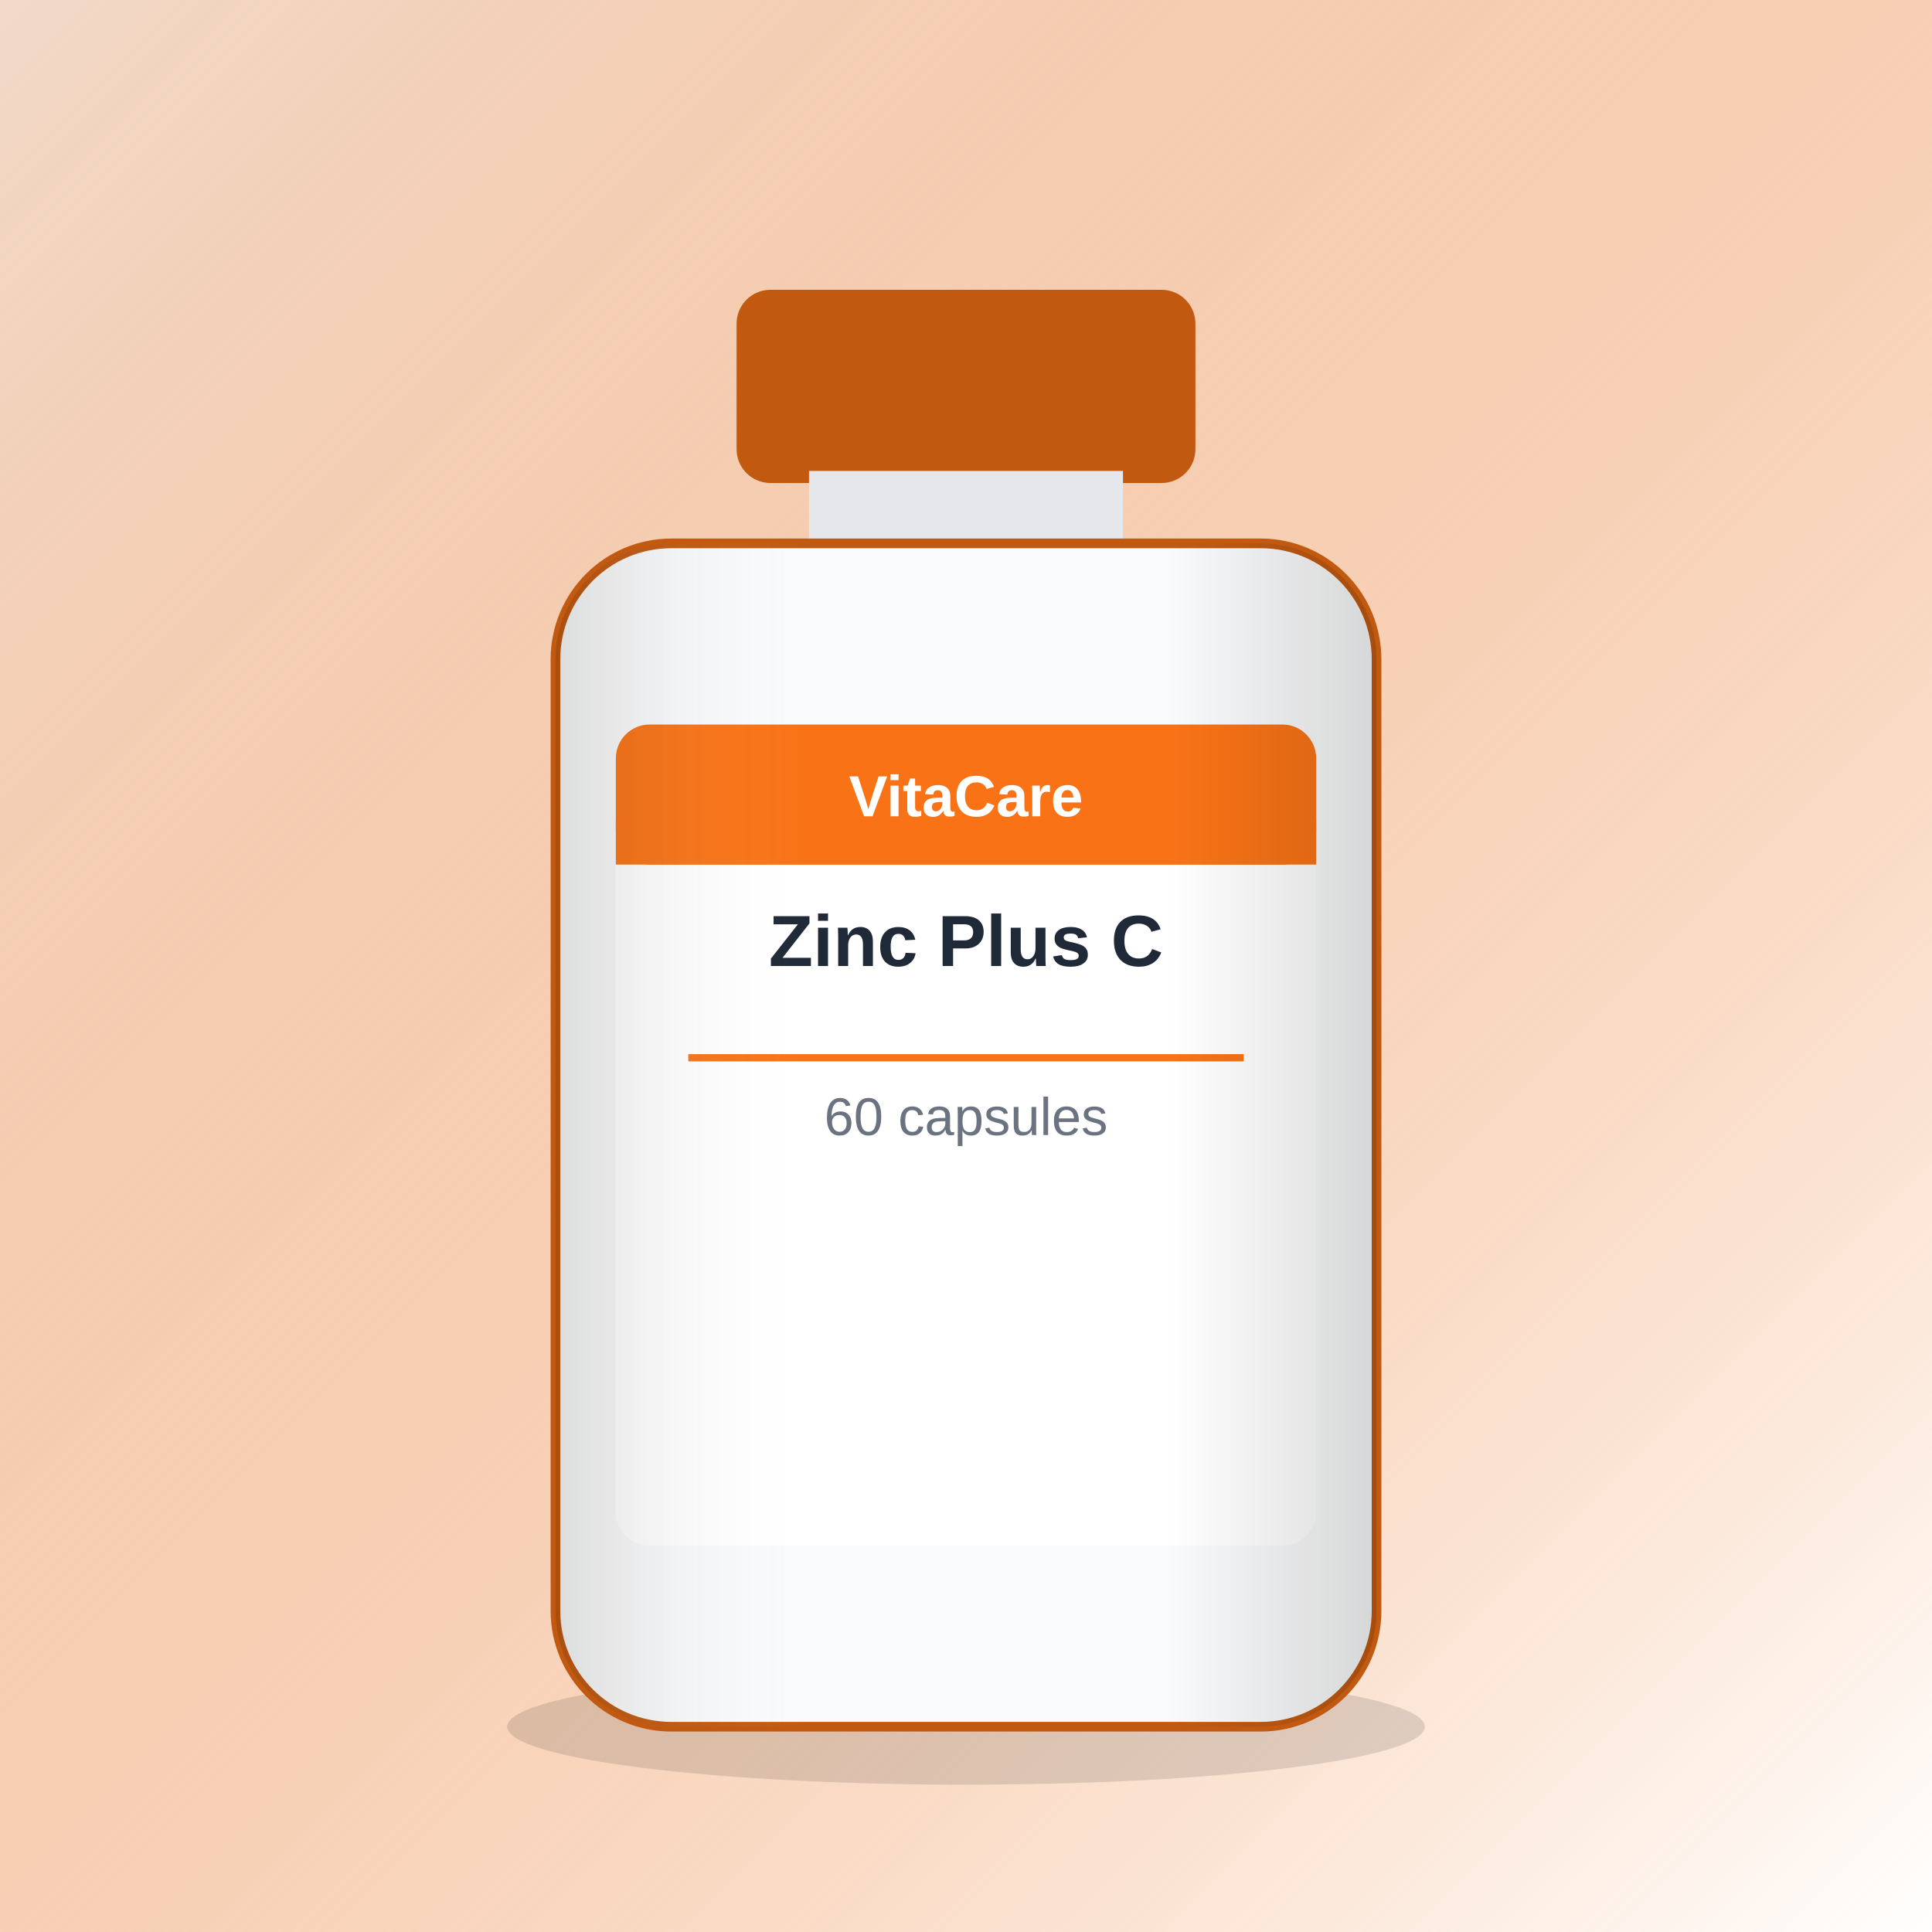
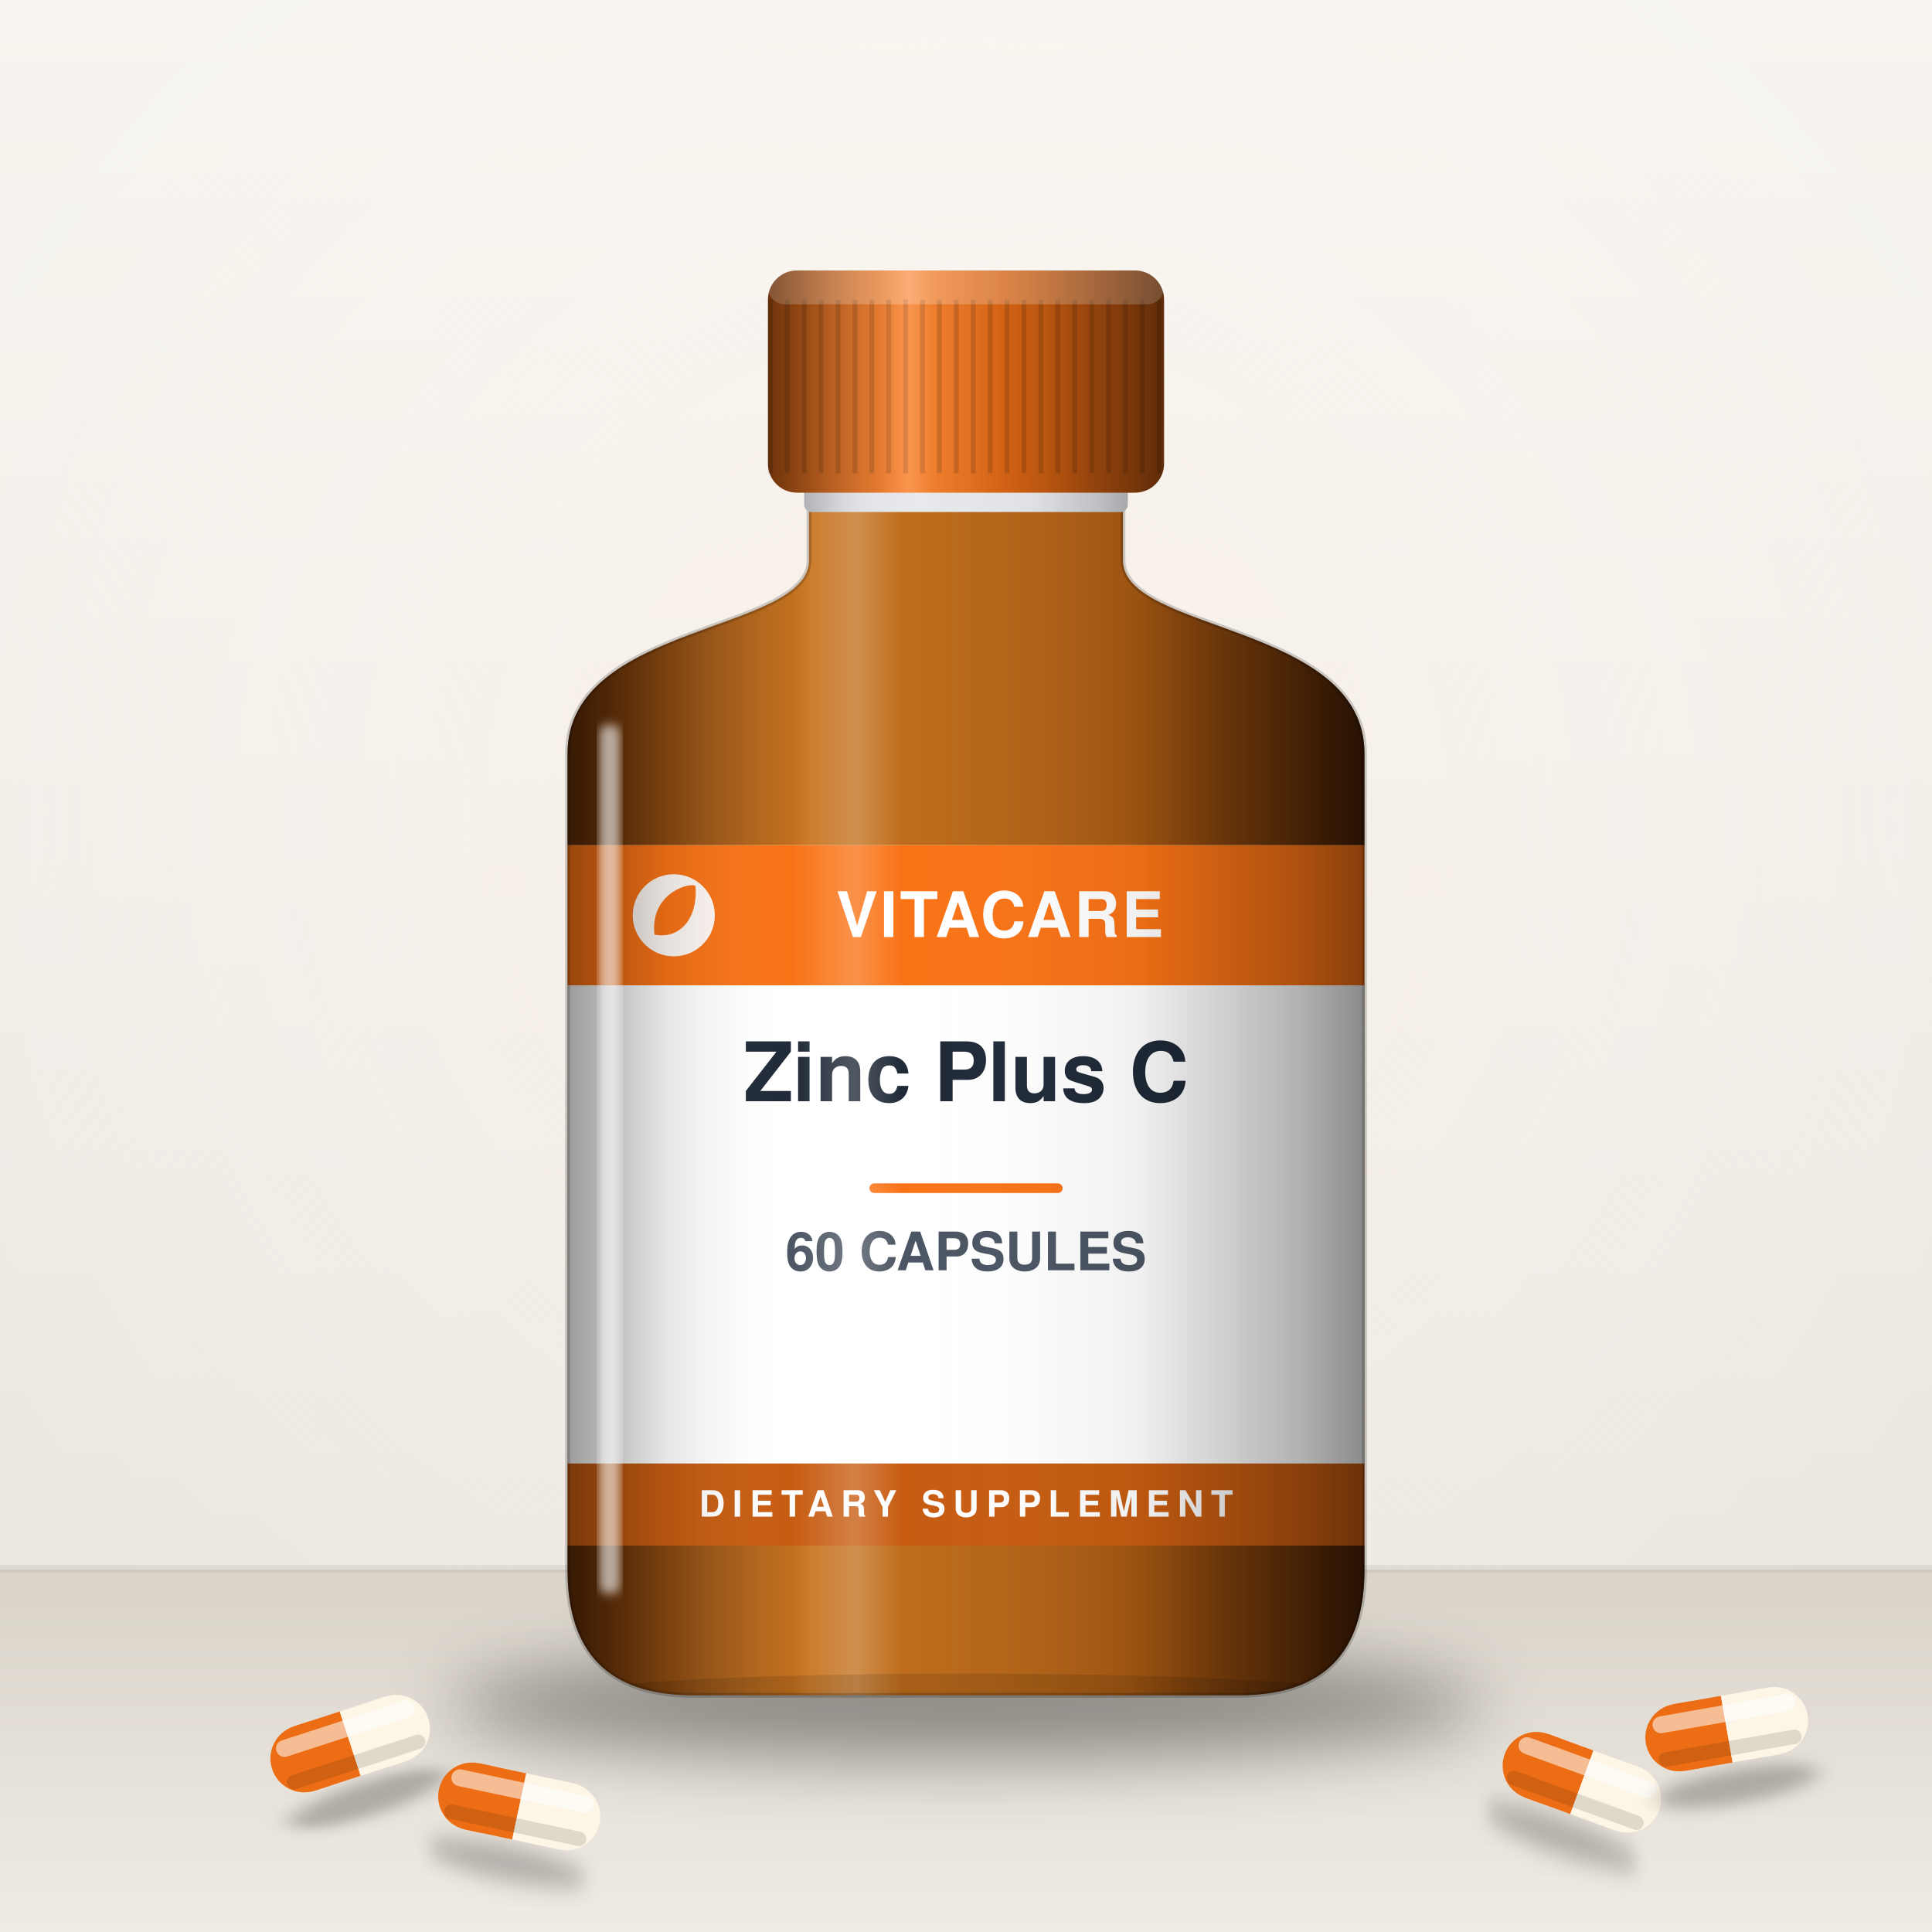
<svg xmlns="http://www.w3.org/2000/svg" viewBox="0 0 800 800" width="800" height="800" role="img" aria-label="Zinc Plus C">
  <defs>
-     <linearGradient id="g" x1="0" y1="0" x2="1" y2="1">
-       <stop offset="0" stop-color="#f97316" stop-opacity=".18" />
-       <stop offset="1" stop-color="#ffffff" />
+     <linearGradient id="wall" x1="0" y1="0" x2="0" y2="1">
+       <stop offset="0" stop-color="#f7f4ef" />
+       <stop offset="1" stop-color="#e9e4dc" />
    </linearGradient>
-     <linearGradient id="s" x1="0" x2="1">
-       <stop offset="0" stop-color="#000" stop-opacity=".12" />
-       <stop offset=".3" stop-color="#fff" stop-opacity=".0" />
-       <stop offset=".75" stop-color="#000" stop-opacity=".0" />
-       <stop offset="1" stop-color="#000" stop-opacity=".14" />
+     <radialGradient id="glow" cx=".5" cy=".42" r=".6">
+       <stop offset="0" stop-color="#fef1e7" stop-opacity=".55" />
+       <stop offset="1" stop-color="#fff" stop-opacity="0" />
+     </radialGradient>
+     <linearGradient id="floor" x1="0" y1="0" x2="0" y2="1">
+       <stop offset="0" stop-color="#d9d3c9" />
+       <stop offset="1" stop-color="#f0ece5" />
    </linearGradient>
+     <linearGradient id="cyl" x1="0" y1="0" x2="1" y2="0">
+       <stop offset="0" stop-color="#000" stop-opacity=".38" />
+       <stop offset=".12" stop-color="#000" stop-opacity=".10" />
+       <stop offset=".28" stop-color="#fff" stop-opacity=".0" />
+       <stop offset=".36" stop-color="#fff" stop-opacity=".22" />
+       <stop offset=".42" stop-color="#fff" stop-opacity=".0" />
+       <stop offset=".72" stop-color="#000" stop-opacity=".06" />
+       <stop offset=".92" stop-color="#000" stop-opacity=".30" />
+       <stop offset="1" stop-color="#000" stop-opacity=".45" />
+     </linearGradient>
+     <linearGradient id="cap" x1="0" y1="0" x2="1" y2="0">
+       <stop offset="0" stop-color="#883f0c" />
+       <stop offset=".35" stop-color="#f98838" />
+       <stop offset=".6" stop-color="#d36112" />
+       <stop offset="1" stop-color="#7c390b" />
+     </linearGradient>
+     <linearGradient id="white" x1="0" y1="0" x2="1" y2="0">
+       <stop offset="0" stop-color="#c9ced4" />
+       <stop offset=".3" stop-color="#ffffff" />
+       <stop offset=".7" stop-color="#f1f3f5" />
+       <stop offset="1" stop-color="#b9bfc7" />
+     </linearGradient>
+     <linearGradient id="amber" x1="0" y1="0" x2="1" y2="0">
+       <stop offset="0" stop-color="#5b2a06" />
+       <stop offset=".3" stop-color="#c8741f" />
+       <stop offset=".7" stop-color="#a85a12" />
+       <stop offset="1" stop-color="#4a2105" />
+     </linearGradient>
+     <radialGradient id="soft" cx=".35" cy=".3" r=".8">
+       <stop offset="0" stop-color="#ffe9a8" />
+       <stop offset=".5" stop-color="#f0a827" />
+       <stop offset="1" stop-color="#b86a0a" />
+     </radialGradient>
+     <filter id="b14" x="-30%" y="-100%" width="160%" height="300%">
+       <feGaussianBlur stdDeviation="14" />
+     </filter>
+     <filter id="b4">
+       <feGaussianBlur stdDeviation="4" />
+     </filter>
+     <filter id="b2">
+       <feGaussianBlur stdDeviation="2" />
+     </filter>
  </defs>
-   <rect width="800" height="800" fill="url(#g)" />
-   <ellipse cx="400" cy="715" rx="190" ry="24" fill="#000" opacity=".12" />
-   <rect x="305" y="120" width="190" height="80" rx="14" fill="#c25911" />
-   <rect x="335" y="195" width="130" height="35" fill="#e5e7eb" />
-   <rect x="230" y="225" width="340" height="490" rx="48" fill="#f9fafb" stroke="#c25911" stroke-width="4" />
-   <rect x="255" y="300" width="290" height="340" rx="14" fill="#fff" />
-   <rect x="255" y="300" width="290" height="58" rx="14" fill="#F97316" />
-   <rect x="255" y="340" width="290" height="18" fill="#F97316" />
-   <text x="400.0" y="338" text-anchor="middle" font-family="Arial,Helvetica,sans-serif" font-weight="700" font-size="24" fill="#fff">VitaCare</text>
-   <text x="400.0" y="400" text-anchor="middle" font-family="Arial,Helvetica,sans-serif" font-weight="700" font-size="30" fill="#1f2937">Zinc Plus C</text>
-   <line x1="285" y1="438" x2="515" y2="438" stroke="#F97316" stroke-width="3" />
-   <text x="400.0" y="470" text-anchor="middle" font-family="Arial,Helvetica,sans-serif" font-size="22" fill="#6b7280">60 capsules</text>
-   <rect x="230" y="225" width="340" height="490" rx="48" fill="url(#s)" />
+   <rect width="800" height="800" fill="url(#wall)" />
+   <rect width="800" height="800" fill="url(#glow)" />
+   <rect y="650" width="800" height="150" fill="url(#floor)" />
+   <rect y="648" width="800" height="3" fill="#000" opacity=".06" />
+   <ellipse cx="400" cy="706" rx="215" ry="22" fill="#000" opacity=".38" filter="url(#b14)" />
+   <path d="M335 190 L335 232 C335 262 235 258 235 312 L235 650 Q235 702 287 702 L513 702 Q565 702 565 650 L565 312 C565 258 465 262 465 232 L465 190 Z" fill="url(#amber)" />
+   <clipPath id="bc">
+     <path d="M335 190 L335 232 C335 262 235 258 235 312 L235 650 Q235 702 287 702 L513 702 Q565 702 565 650 L565 312 C565 258 465 262 465 232 L465 190 Z" />
+   </clipPath>
+   <g clip-path="url(#bc)">
+     <g>
+       <rect x="235" y="350" width="330" height="290" fill="#fff" />
+       <rect x="235" y="350" width="330" height="58" fill="#F97316" />
+       <circle cx="279" cy="379" r="17" fill="#fff" opacity=".95" />
+       <path d="M271 387 C269 369 287 365 288 367 C289 381 281 389 271 387Z" fill="#F97316" />
+       <text x="414.0" y="388" text-anchor="middle" font-family="'Helvetica Neue',Helvetica,Arial,sans-serif" font-weight="800" font-size="26" letter-spacing="1" fill="#fff">VITACARE</text>
+       <text x="400.0" y="456" text-anchor="middle" font-family="'Helvetica Neue',Helvetica,Arial,sans-serif" font-weight="800" font-size="34" fill="#1f2937">Zinc Plus C</text>
+       <rect x="360.0" y="490" width="80" height="4" rx="2" fill="#F97316" />
+       <text x="400.0" y="526" text-anchor="middle" font-family="'Helvetica Neue',Helvetica,Arial,sans-serif" font-weight="600" font-size="22" fill="#4b5563">60 CAPSULES</text>
+       <rect x="235" y="606" width="330" height="34" fill="#c75c11" />
+       <text x="400.0" y="628" text-anchor="middle" font-family="'Helvetica Neue',Helvetica,Arial,sans-serif" font-weight="700" font-size="15" letter-spacing="3" fill="#fff">DIETARY SUPPLEMENT</text>
+     </g>
+     <rect x="235" y="190" width="330" height="520" fill="url(#cyl)" />
+     <rect x="248" y="300" width="9" height="360" rx="4" fill="#fff" opacity=".6" filter="url(#b2)" />
+     <ellipse cx="400" cy="702" rx="165" ry="9" fill="#000" opacity=".12" />
+   </g>
+   <path d="M335 190 L335 232 C335 262 235 258 235 312 L235 650 Q235 702 287 702 L513 702 Q565 702 565 650 L565 312 C565 258 465 262 465 232 L465 190 Z" fill="none" stroke="#000" stroke-opacity=".18" stroke-width="2" />
+   <rect x="333" y="196" width="134" height="16" rx="3" fill="#e5e7eb" />
+   <rect x="333" y="196" width="134" height="16" rx="3" fill="url(#cyl)" opacity=".6" />
+   <rect x="318" y="112" width="164" height="92" rx="12" fill="url(#cap)" />
+   <rect x="318" y="124" width="2" height="72" fill="#000" opacity=".14" />
+   <rect x="325" y="124" width="2" height="72" fill="#000" opacity=".14" />
+   <rect x="332" y="124" width="2" height="72" fill="#000" opacity=".14" />
+   <rect x="339" y="124" width="2" height="72" fill="#000" opacity=".14" />
+   <rect x="346" y="124" width="2" height="72" fill="#000" opacity=".14" />
+   <rect x="353" y="124" width="2" height="72" fill="#000" opacity=".14" />
+   <rect x="360" y="124" width="2" height="72" fill="#000" opacity=".14" />
+   <rect x="367" y="124" width="2" height="72" fill="#000" opacity=".14" />
+   <rect x="374" y="124" width="2" height="72" fill="#000" opacity=".14" />
+   <rect x="381" y="124" width="2" height="72" fill="#000" opacity=".14" />
+   <rect x="388" y="124" width="2" height="72" fill="#000" opacity=".14" />
+   <rect x="395" y="124" width="2" height="72" fill="#000" opacity=".14" />
+   <rect x="402" y="124" width="2" height="72" fill="#000" opacity=".14" />
+   <rect x="409" y="124" width="2" height="72" fill="#000" opacity=".14" />
+   <rect x="416" y="124" width="2" height="72" fill="#000" opacity=".14" />
+   <rect x="423" y="124" width="2" height="72" fill="#000" opacity=".14" />
+   <rect x="430" y="124" width="2" height="72" fill="#000" opacity=".14" />
+   <rect x="437" y="124" width="2" height="72" fill="#000" opacity=".14" />
+   <rect x="444" y="124" width="2" height="72" fill="#000" opacity=".14" />
+   <rect x="451" y="124" width="2" height="72" fill="#000" opacity=".14" />
+   <rect x="458" y="124" width="2" height="72" fill="#000" opacity=".14" />
+   <rect x="465" y="124" width="2" height="72" fill="#000" opacity=".14" />
+   <rect x="472" y="124" width="2" height="72" fill="#000" opacity=".14" />
+   <rect x="479" y="124" width="2" height="72" fill="#000" opacity=".14" />
+   <rect x="318" y="112" width="164" height="14" rx="7" fill="#fff" opacity=".22" />
+   <rect x="318" y="112" width="164" height="92" rx="12" fill="url(#cyl)" opacity=".5" />
+   <g transform="translate(145 722) rotate(-18)">
+     <ellipse cx="0" cy="24" rx="34" ry="7" fill="#000" opacity=".25" filter="url(#b4)" />
+     <rect x="-34" y="-14" width="34" height="28" rx="14" fill="#ec6d14" />
+     <rect x="0" y="-14" width="34" height="28" rx="14" fill="#fdf6e7" />
+     <rect x="-20" y="-14" width="20" height="28" fill="#ec6d14" />
+     <rect x="0" y="-14" width="20" height="28" fill="#fdf6e7" />
+     <rect x="-30" y="-10" width="60" height="7" rx="3.5" fill="#fff" opacity=".55" />
+     <rect x="-30" y="5" width="60" height="6" rx="3" fill="#000" opacity=".12" />
+   </g>
+   <g transform="translate(215 748) rotate(12)">
+     <ellipse cx="0" cy="24" rx="34" ry="7" fill="#000" opacity=".25" filter="url(#b4)" />
+     <rect x="-34" y="-14" width="34" height="28" rx="14" fill="#ec6d14" />
+     <rect x="0" y="-14" width="34" height="28" rx="14" fill="#fdf6e7" />
+     <rect x="-20" y="-14" width="20" height="28" fill="#ec6d14" />
+     <rect x="0" y="-14" width="20" height="28" fill="#fdf6e7" />
+     <rect x="-30" y="-10" width="60" height="7" rx="3.5" fill="#fff" opacity=".55" />
+     <rect x="-30" y="5" width="60" height="6" rx="3" fill="#000" opacity=".12" />
+   </g>
+   <g transform="translate(655 738) rotate(20)">
+     <ellipse cx="0" cy="24" rx="34" ry="7" fill="#000" opacity=".25" filter="url(#b4)" />
+     <rect x="-34" y="-14" width="34" height="28" rx="14" fill="#ec6d14" />
+     <rect x="0" y="-14" width="34" height="28" rx="14" fill="#fdf6e7" />
+     <rect x="-20" y="-14" width="20" height="28" fill="#ec6d14" />
+     <rect x="0" y="-14" width="20" height="28" fill="#fdf6e7" />
+     <rect x="-30" y="-10" width="60" height="7" rx="3.5" fill="#fff" opacity=".55" />
+     <rect x="-30" y="5" width="60" height="6" rx="3" fill="#000" opacity=".12" />
+   </g>
+   <g transform="translate(715 716) rotate(-10)">
+     <ellipse cx="0" cy="24" rx="34" ry="7" fill="#000" opacity=".25" filter="url(#b4)" />
+     <rect x="-34" y="-14" width="34" height="28" rx="14" fill="#ec6d14" />
+     <rect x="0" y="-14" width="34" height="28" rx="14" fill="#fdf6e7" />
+     <rect x="-20" y="-14" width="20" height="28" fill="#ec6d14" />
+     <rect x="0" y="-14" width="20" height="28" fill="#fdf6e7" />
+     <rect x="-30" y="-10" width="60" height="7" rx="3.5" fill="#fff" opacity=".55" />
+     <rect x="-30" y="5" width="60" height="6" rx="3" fill="#000" opacity=".12" />
+   </g>
</svg>
